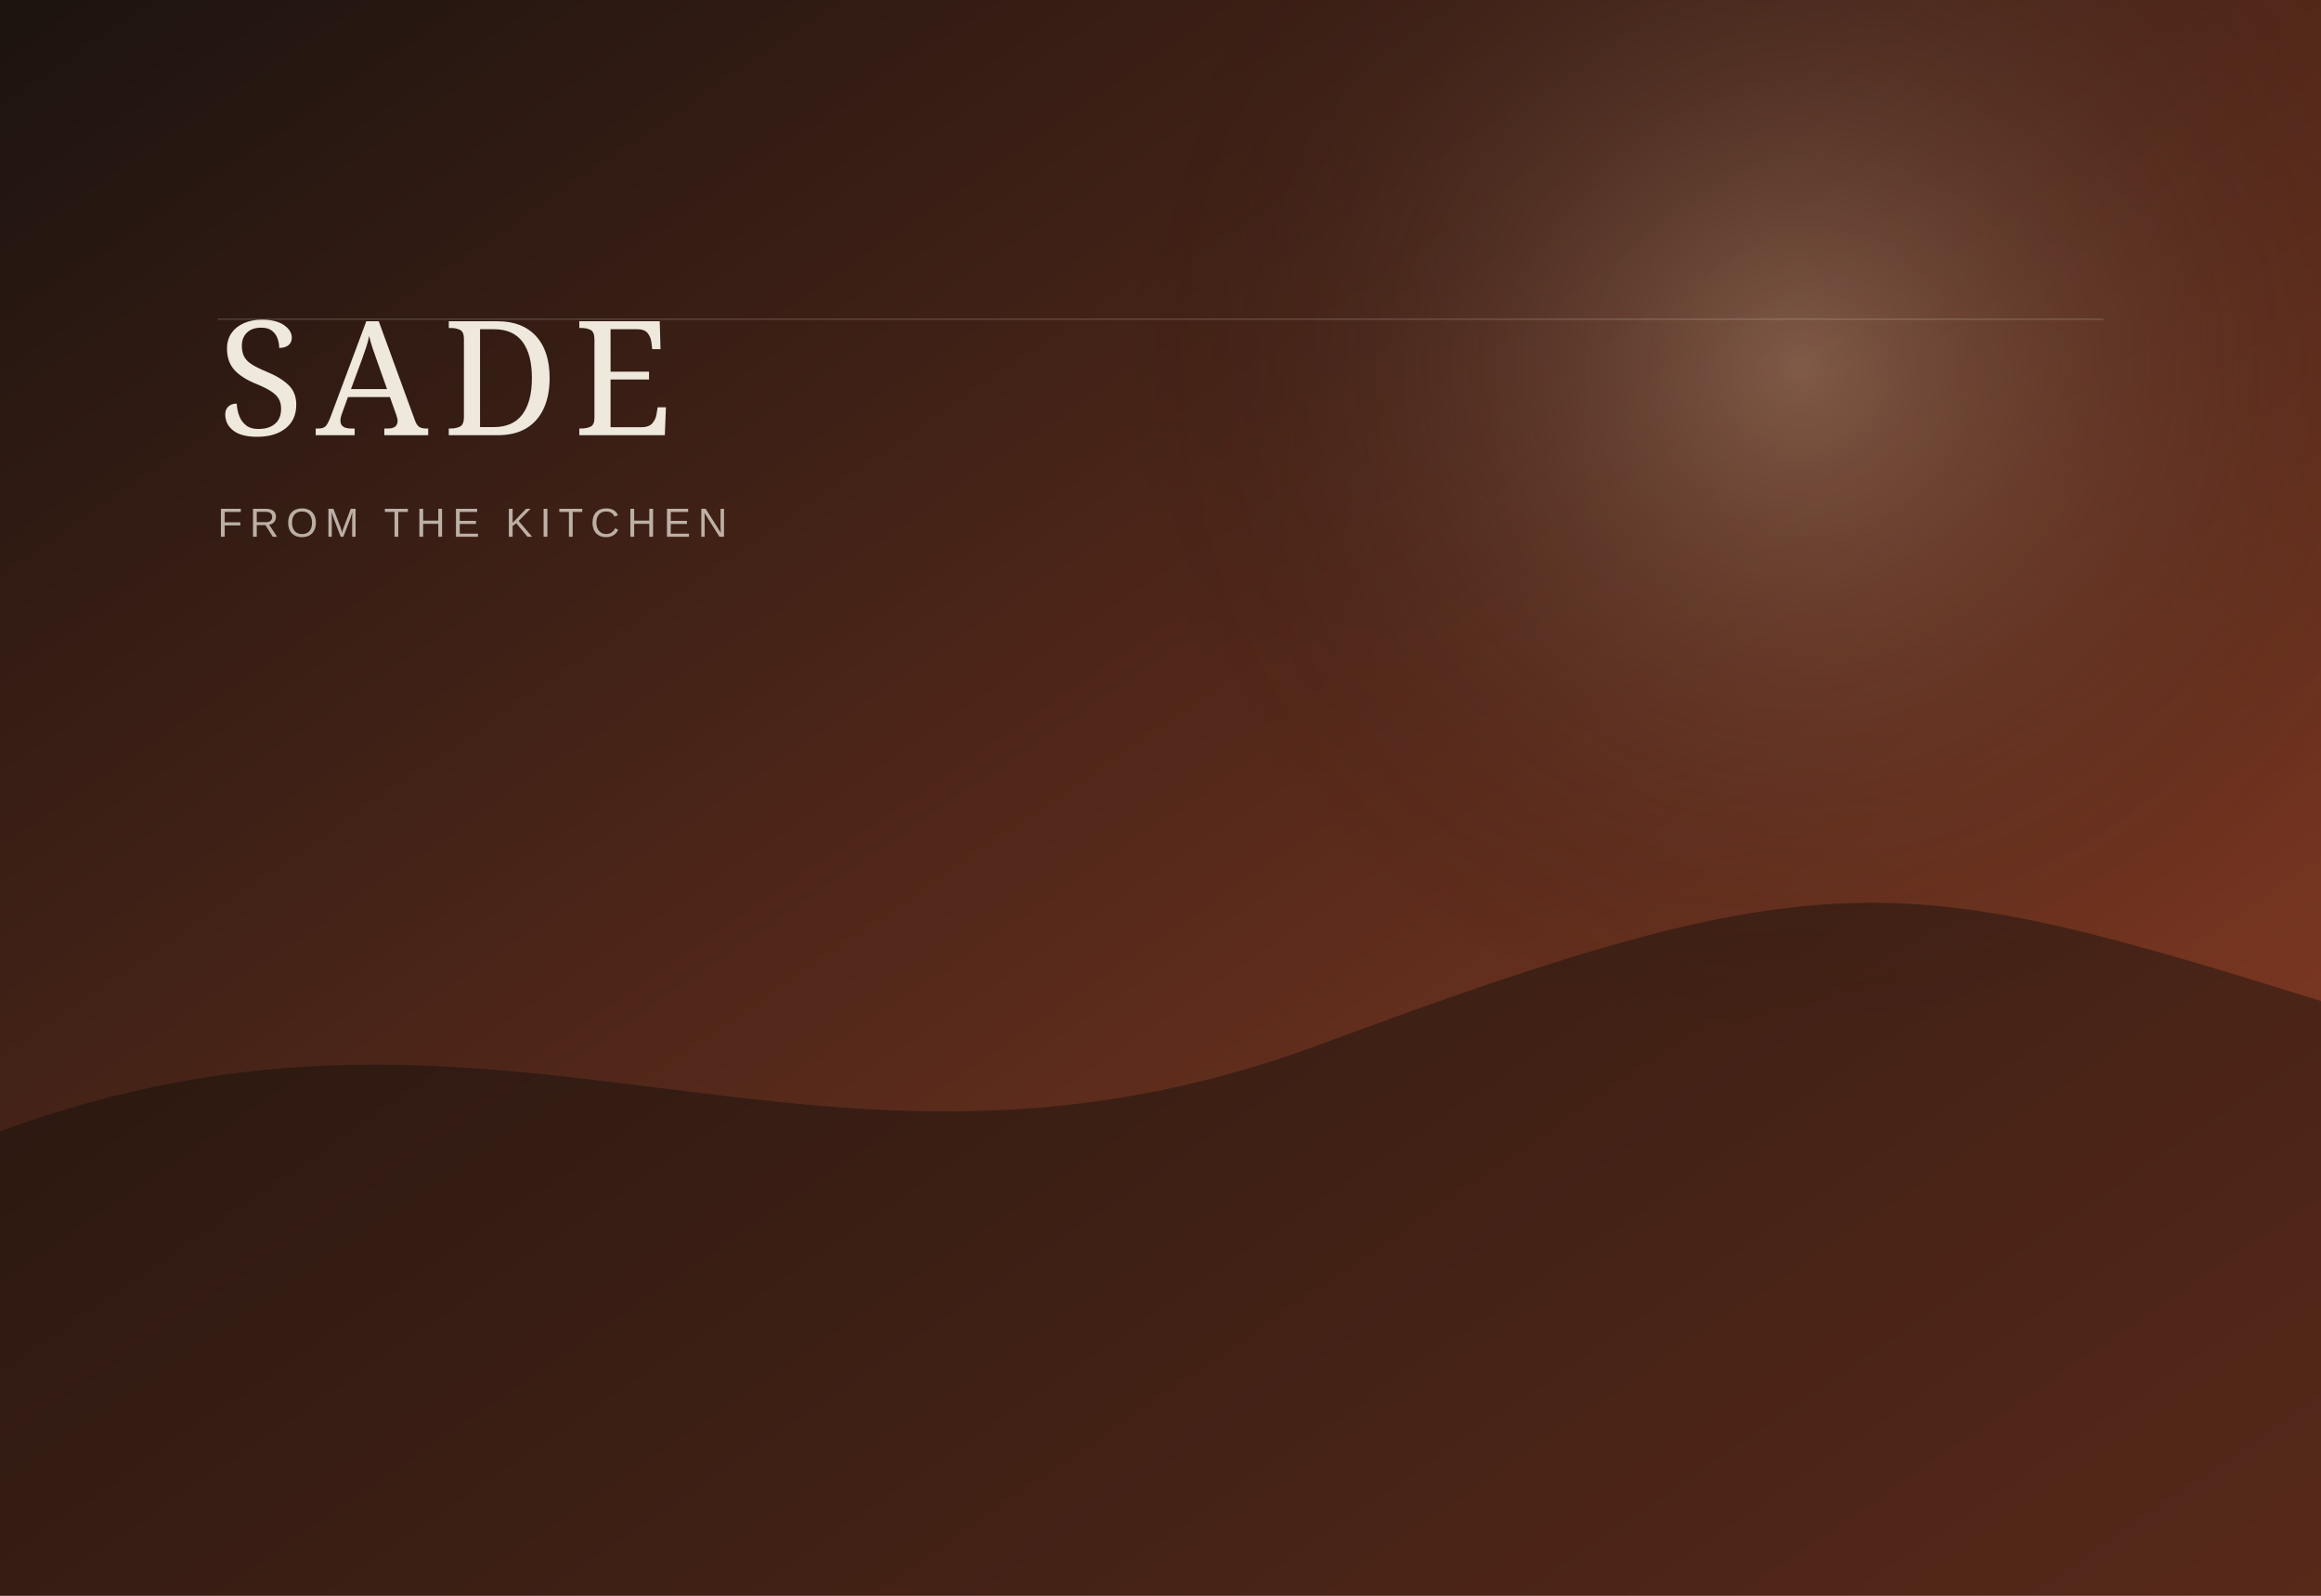
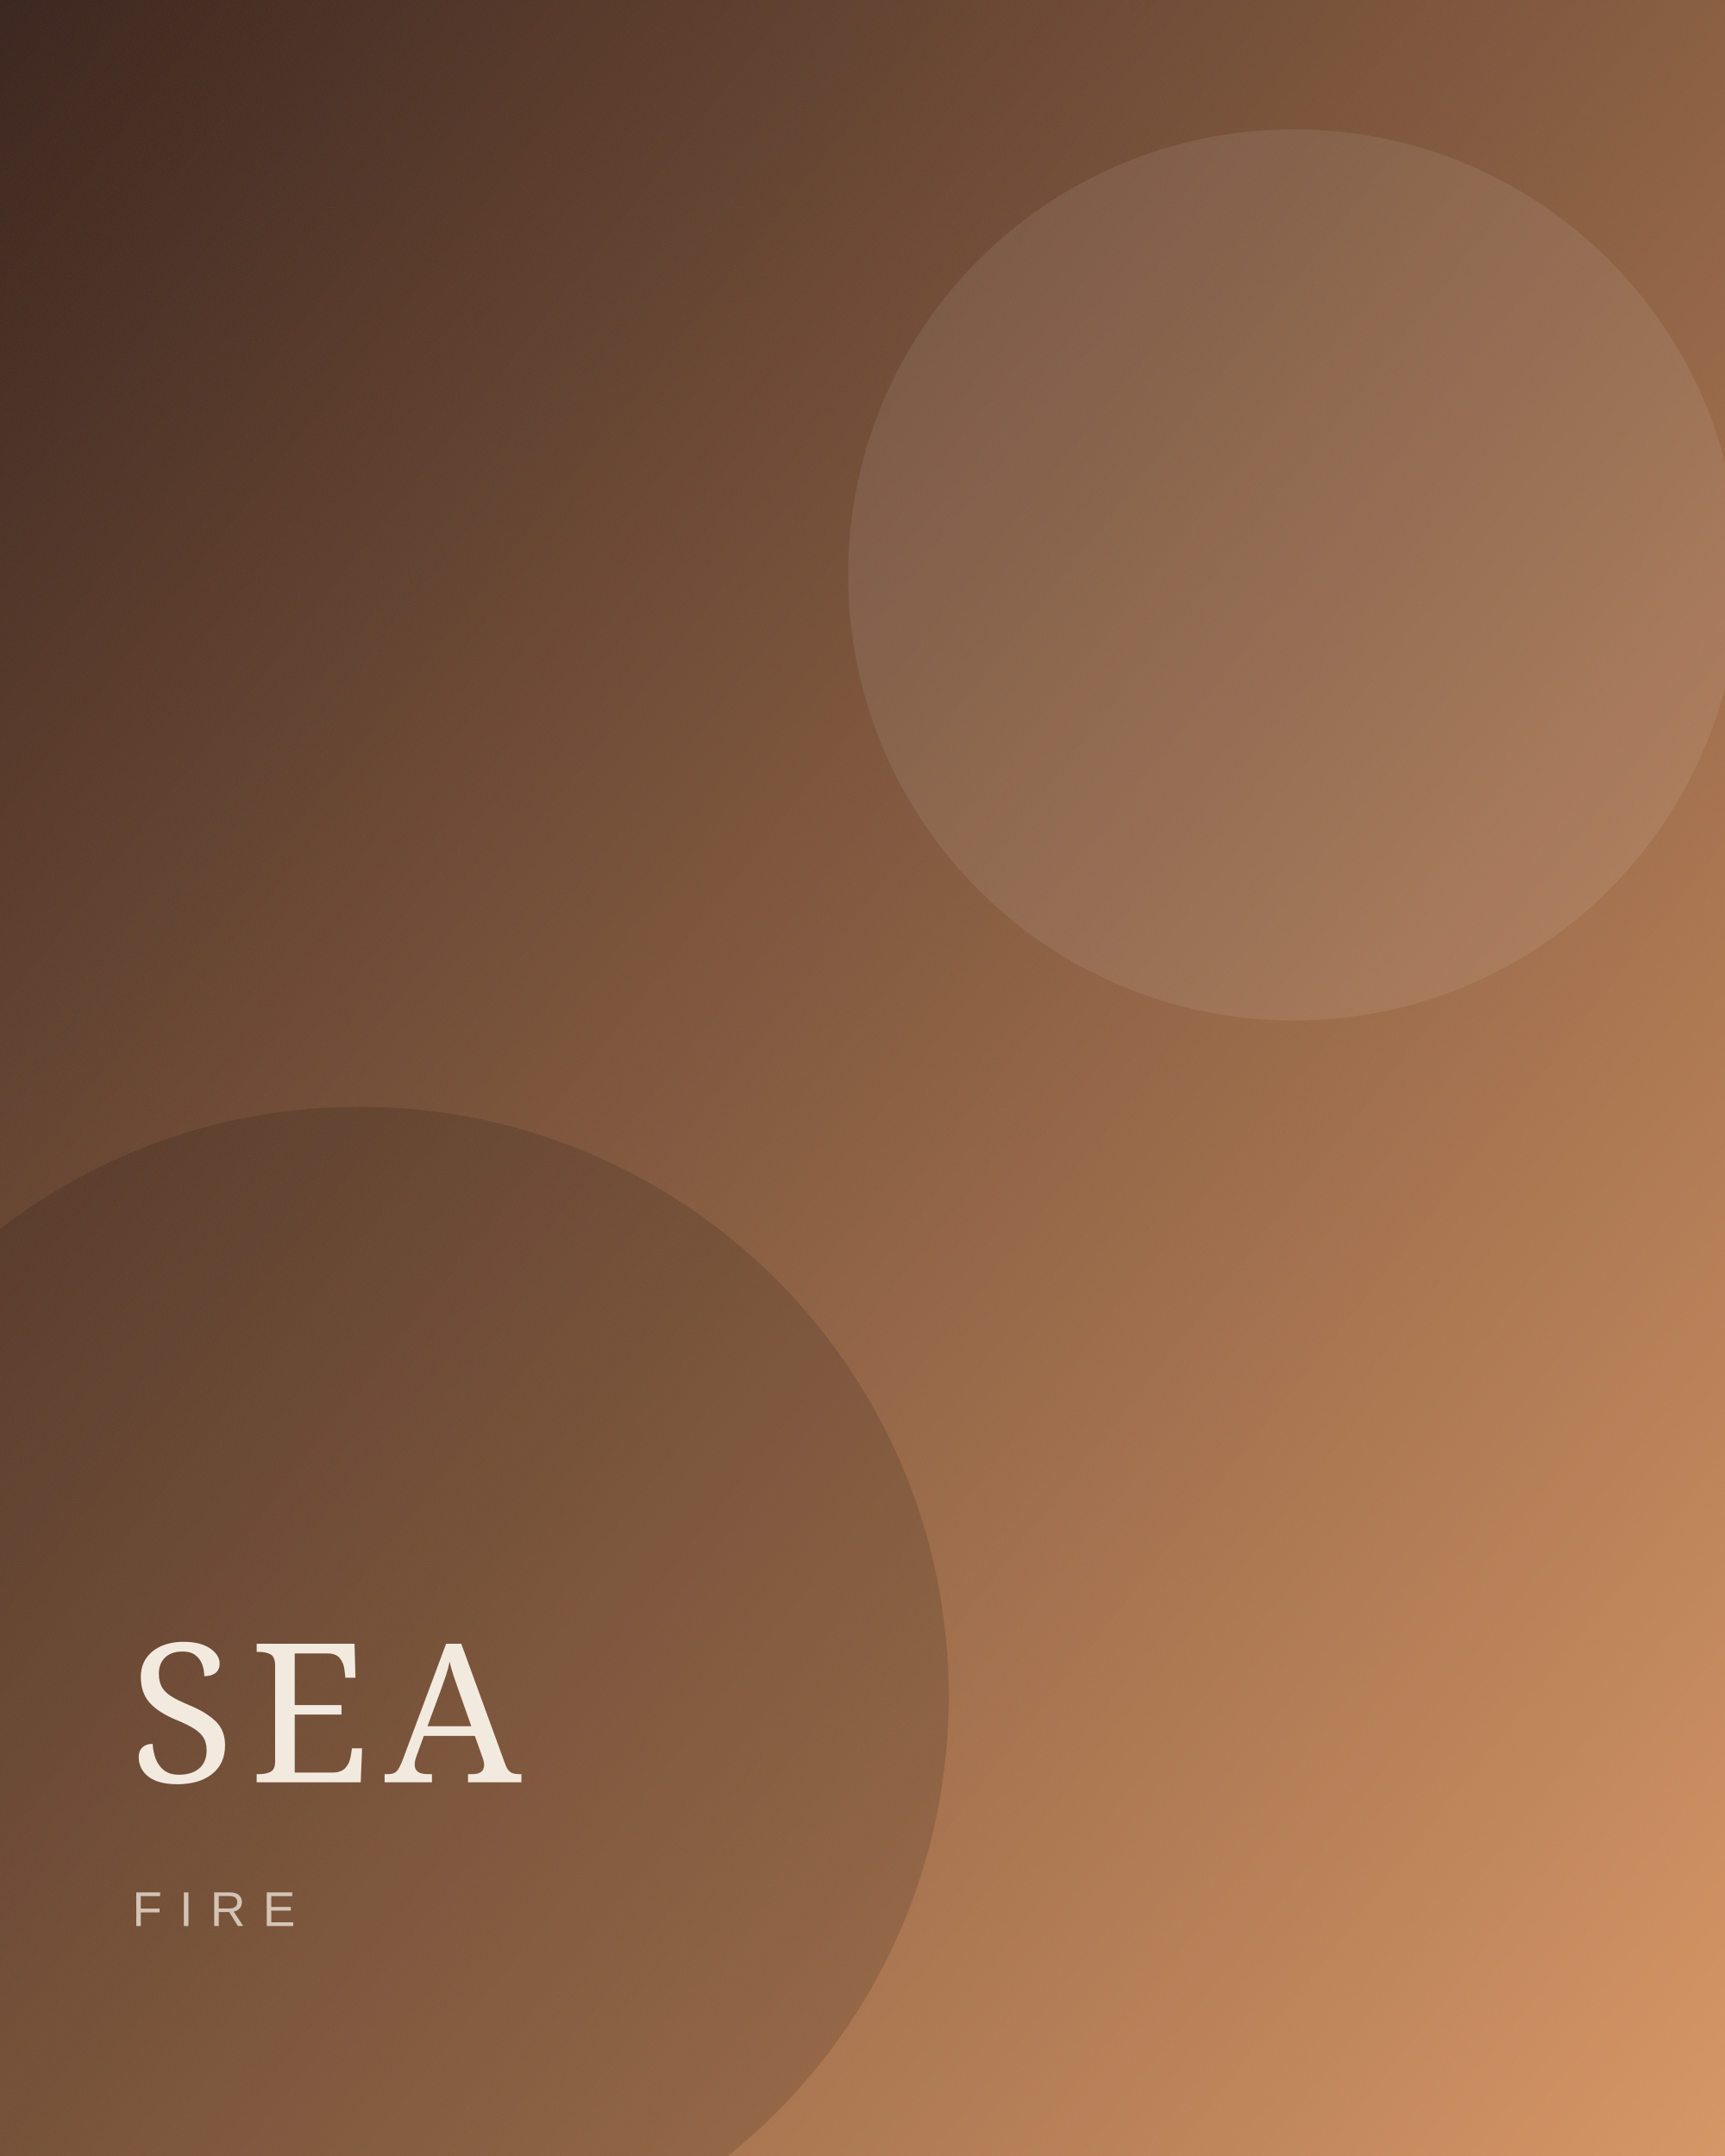
- <svg xmlns="http://www.w3.org/2000/svg" viewBox="0 0 1600 1100" role="img" aria-label="Food fallback">
+ <svg xmlns="http://www.w3.org/2000/svg" viewBox="0 0 1200 1500">
  <defs>
    <linearGradient id="g" x1="0" y1="0" x2="1" y2="1">
-       <stop stop-color="#1c130f" />
-       <stop offset="1" stop-color="#8d3e25" />
+       <stop offset="0" stop-color="#3a241c" />
+       <stop offset="1" stop-color="#d79664" />
    </linearGradient>
-     <radialGradient id="r">
-       <stop stop-color="#f1d9bd" stop-opacity=".28" />
-       <stop offset="1" stop-color="#000" stop-opacity="0" />
-     </radialGradient>
+     <filter id="n">
+       <feTurbulence type="fractalNoise" baseFrequency=".9" numOctaves="2" seed="7" />
+       <feColorMatrix values="1 0 0 0 0 0 1 0 0 0 0 0 1 0 0 0 0 0 .09 0" />
+     </filter>
  </defs>
-   <rect width="1600" height="1100" fill="url(#g)" />
-   <circle cx="1240" cy="250" r="470" fill="url(#r)" />
-   <path d="M0 780 C350 650 560 850 910 720 S1310 600 1600 690 V1100 H0Z" fill="#0c0b0a" opacity=".42" />
-   <path d="M150 220 H1450" stroke="#eee8dd" stroke-opacity=".18" />
-   <text x="150" y="300" fill="#eee8dd" font-family="Georgia,serif" font-size="110" letter-spacing="10">SADE</text>
-   <text x="150" y="370" fill="#eee8dd" fill-opacity=".72" font-family="Arial,sans-serif" font-size="28" letter-spacing="5">FROM THE KITCHEN</text>
+   <rect width="1200" height="1500" fill="url(#g)" />
+   <circle cx="900" cy="400" r="310" fill="rgba(255,255,255,.08)" />
+   <circle cx="250" cy="1180" r="410" fill="rgba(0,0,0,.14)" />
+   <rect width="1200" height="1500" filter="url(#n)" opacity=".55" />
+   <text x="90" y="1240" fill="#f3eadf" font-family="Georgia,serif" font-size="135" letter-spacing="10">SEA</text>
+   <text x="92" y="1340" fill="#f3eadf" opacity=".75" font-family="Arial,sans-serif" font-size="34" letter-spacing="12">FIRE</text>
</svg>
